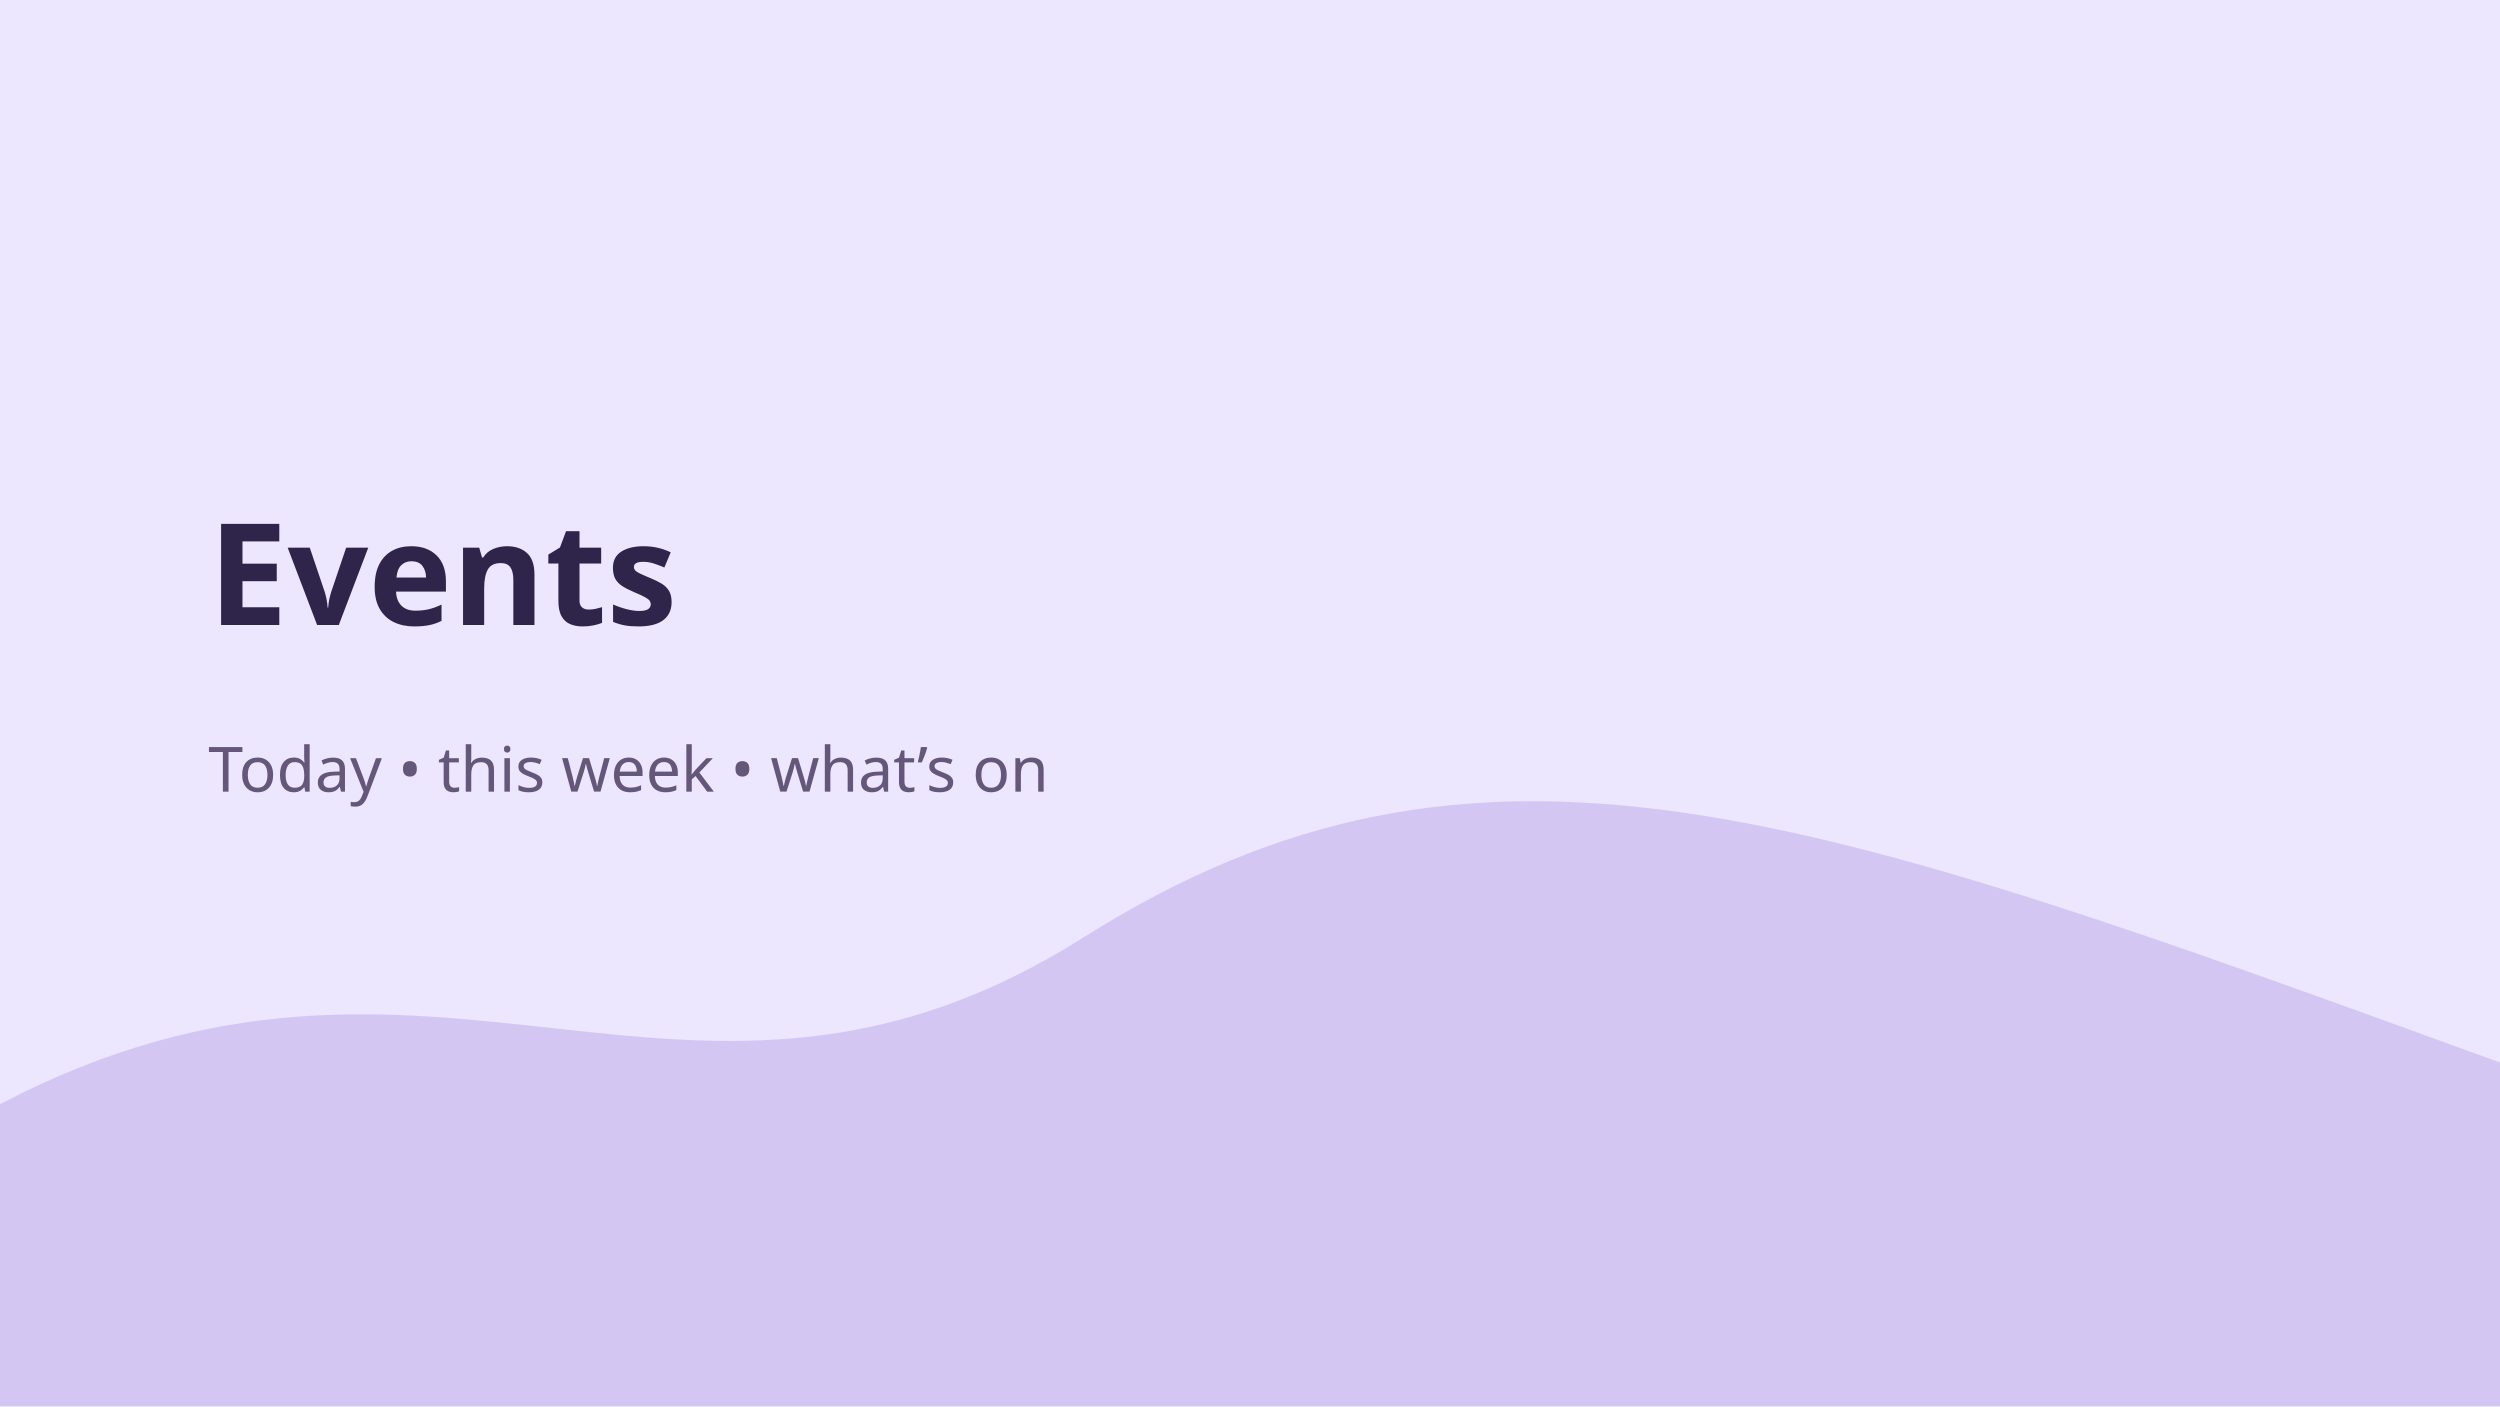
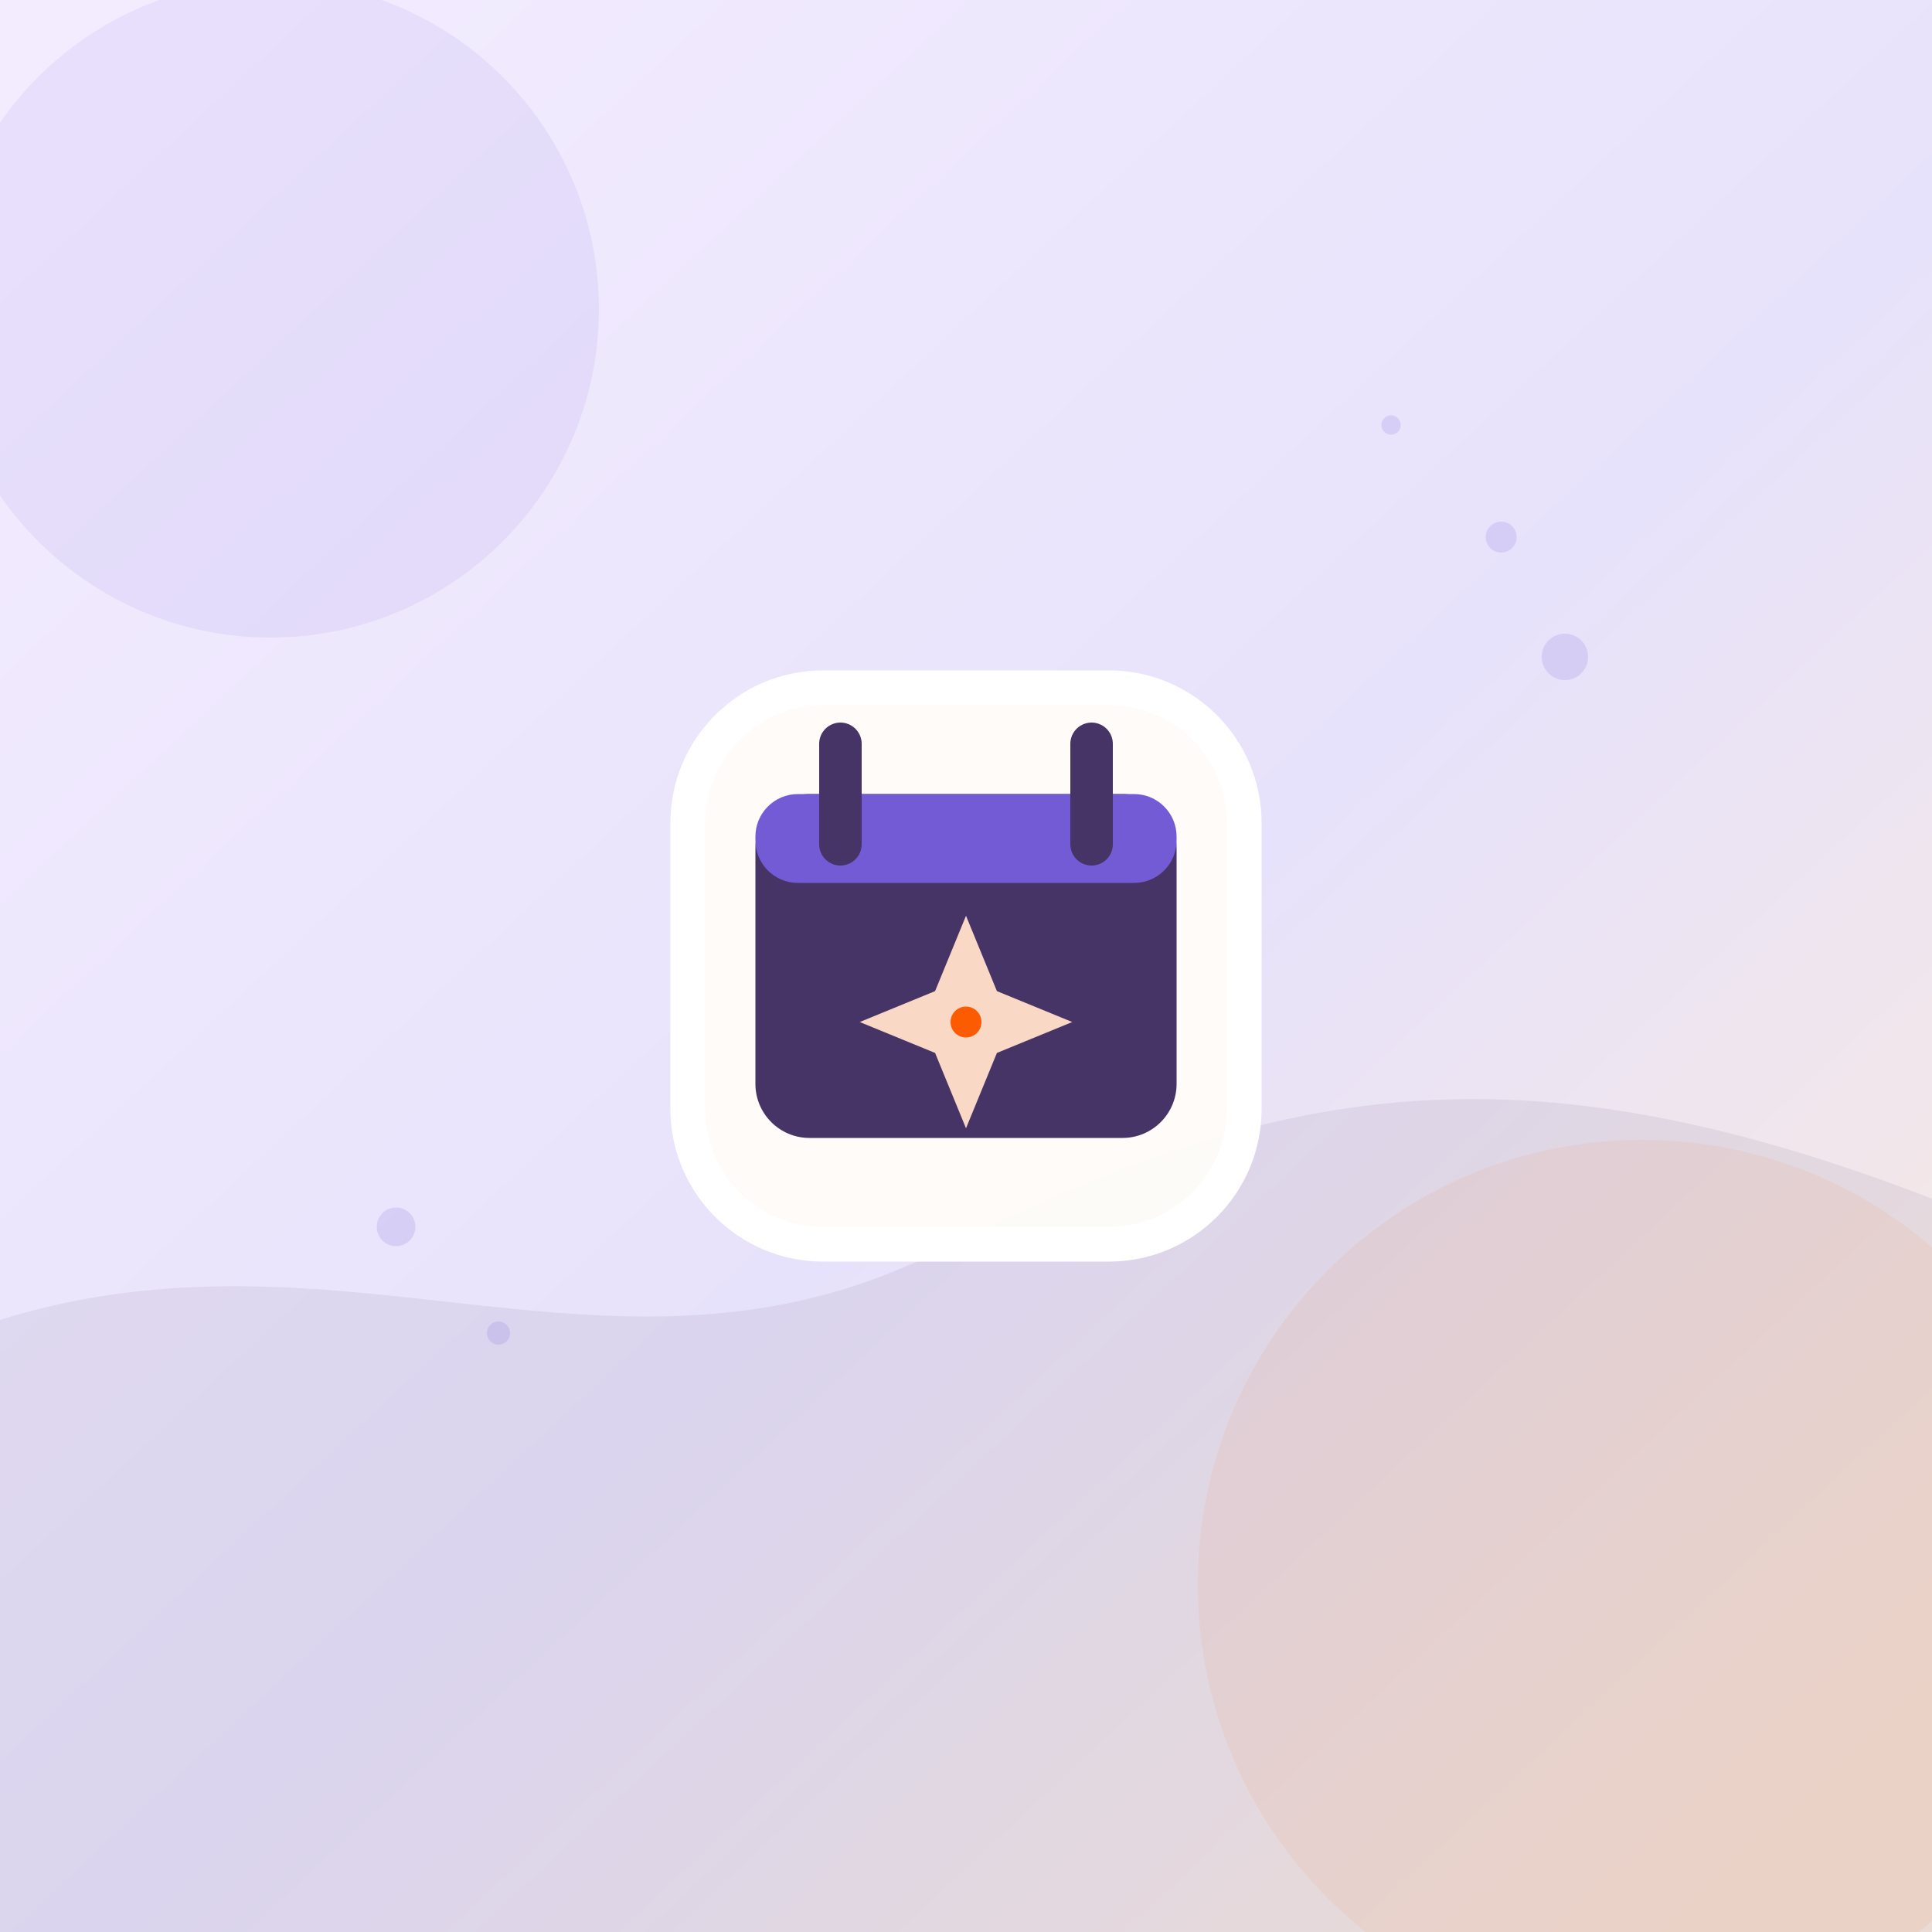
- <svg xmlns="http://www.w3.org/2000/svg" viewBox="0 0 1200 675">
-   <rect width="1200" height="675" fill="#ede6ff" />
-   <path d="M0 530C210 420 330 570 520 450S870 390 1200 510V675H0Z" fill="#7a57c7" opacity=".22" />
-   <text x="100" y="300" font-family="system-ui,sans-serif" font-size="68" font-weight="800" fill="#2f2449">Events</text>
-   <text x="100" y="380" font-family="system-ui,sans-serif" font-size="30" fill="#655779">Today • this week • what’s on</text>
+ <svg xmlns="http://www.w3.org/2000/svg" viewBox="0 0 1000 1000" preserveAspectRatio="xMidYMid slice">
+   <defs>
+     <linearGradient id="bg" x1=".08" y1=".05" x2=".92" y2=".95">
+       <stop offset="0" stop-color="#f3ecff" />
+       <stop offset=".55" stop-color="#e7e2fb" />
+       <stop offset="1" stop-color="#f8e9df" />
+     </linearGradient>
+   </defs>
+   <rect width="1000" height="1000" fill="url(#bg)" />
+   <circle cx="140" cy="160" r="170" fill="#745bd6" opacity=".09" />
+   <circle cx="850" cy="820" r="230" fill="#FD5B01" opacity=".07" />
+   <path d="M-100 730c230-145 390 15 585-82s330-120 620 18V1040H-100Z" fill="#3f315f" opacity=".08" />
+   <g opacity=".16" fill="#745bd6">
+     <circle cx="205" cy="635" r="10" />
+     <circle cx="258" cy="690" r="6" />
+     <circle cx="777" cy="278" r="8" />
+     <circle cx="720" cy="220" r="5" />
+     <circle cx="810" cy="340" r="12" />
+   </g>
+   <rect x="356" y="356" width="288" height="288" rx="70" fill="#fffdf8" fill-opacity=".94" stroke="#ffffff" stroke-width="18" />
+   <rect x="391" y="411" width="218" height="178" rx="28" fill="#463466" />
+   <rect x="391" y="411" width="218" height="46" rx="22" fill="#745bd6" />
+   <path d="M435 385v52M565 385v52" stroke="#463466" stroke-width="22" stroke-linecap="round" />
+   <path d="M500 474l16 39 39 16-39 16-16 39-16-39-39-16 39-16Z" fill="#f9d8c5" />
+   <circle cx="500" cy="529" r="8" fill="#FD5B01" />
</svg>
